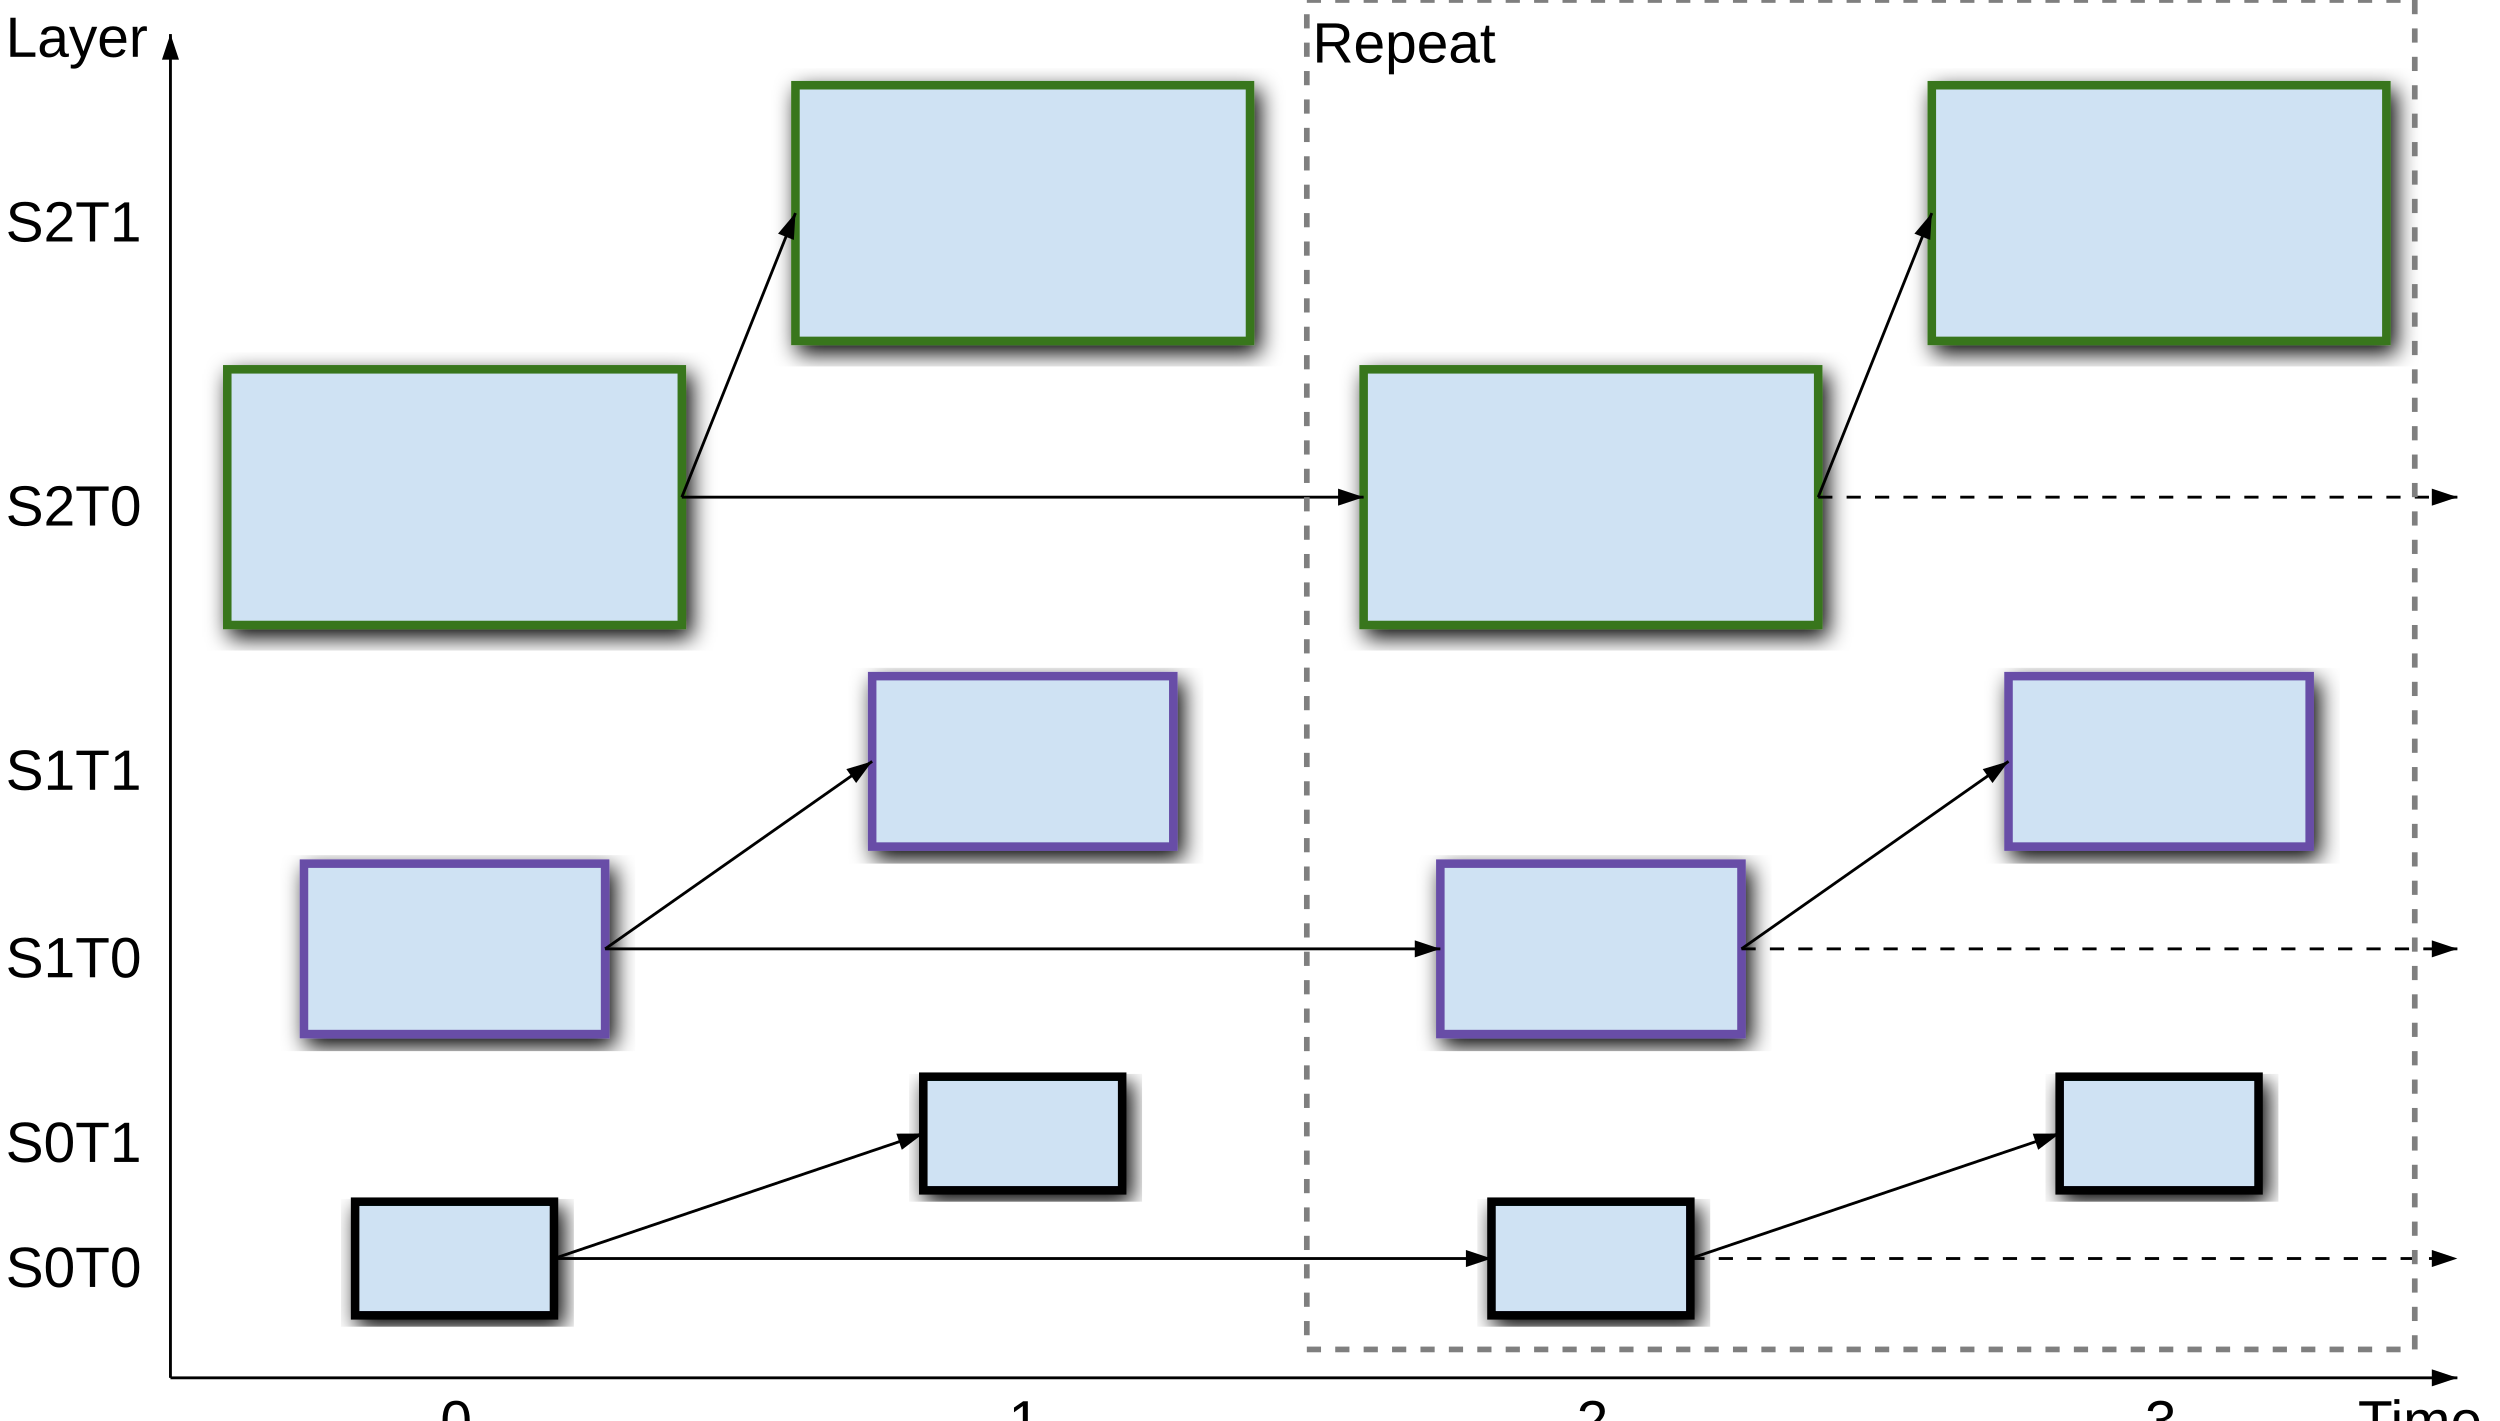
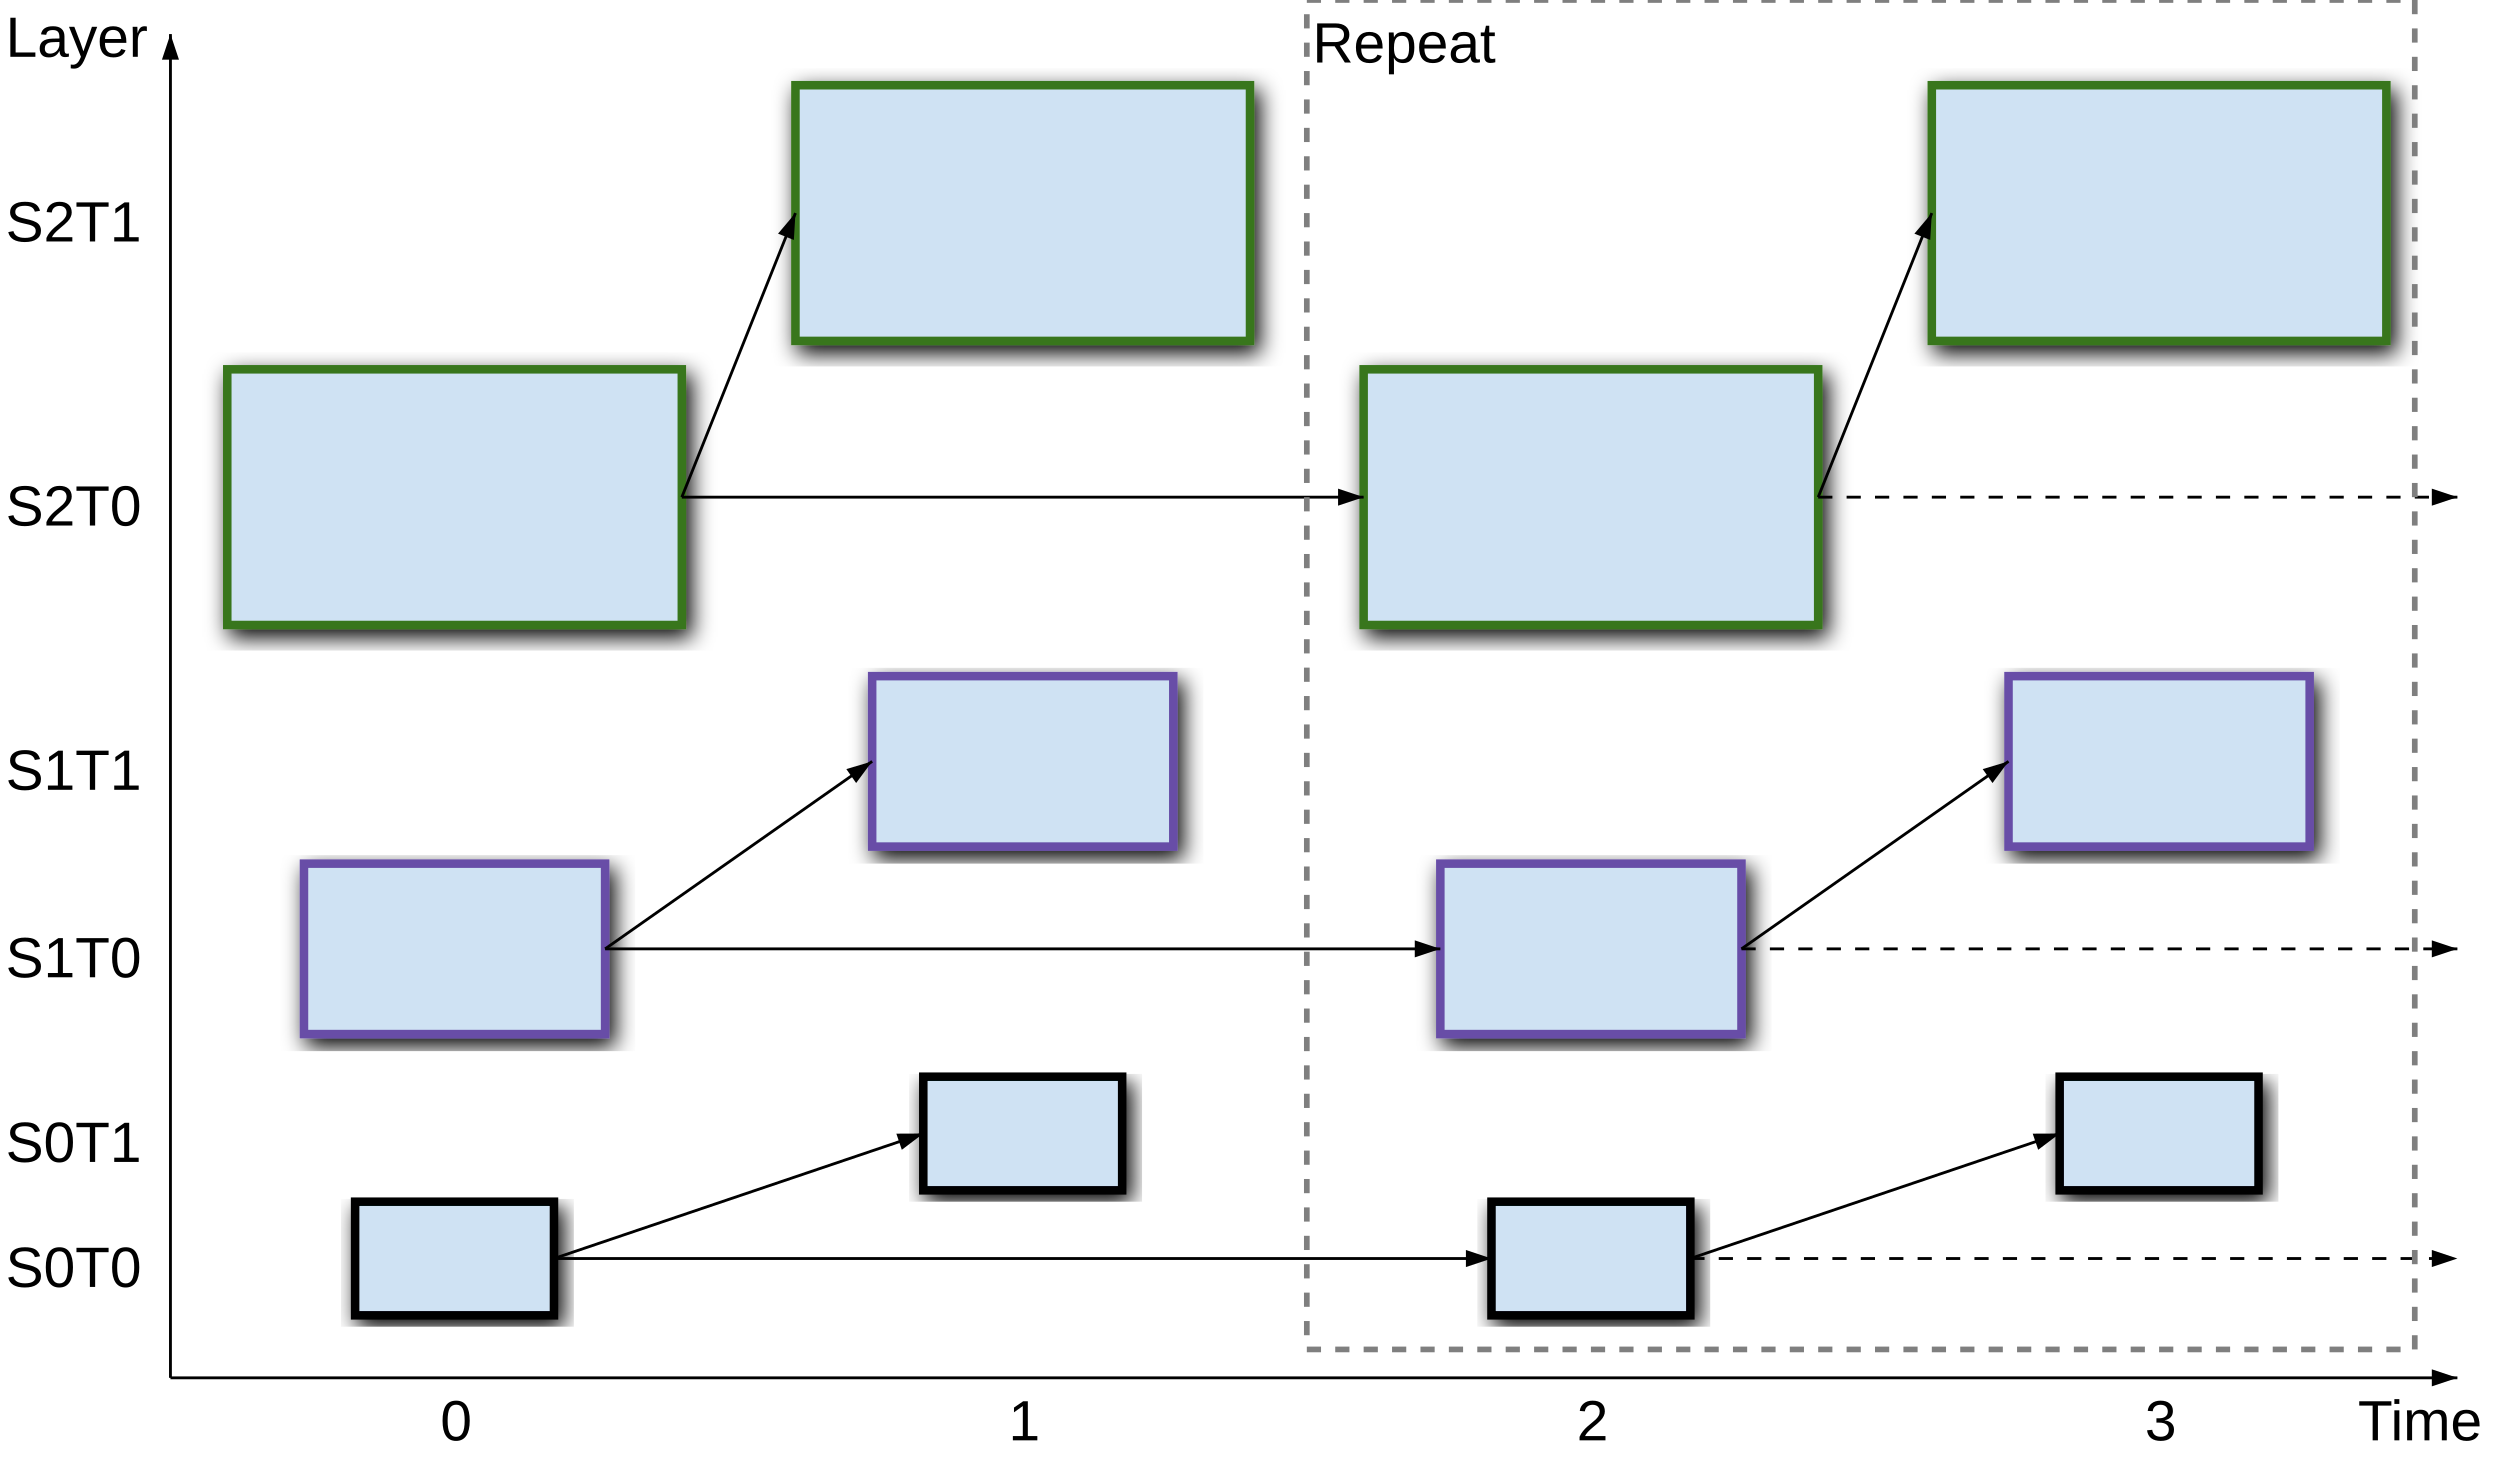
- <svg xmlns="http://www.w3.org/2000/svg" version="1.1" viewBox="0 0 880 500">
+ <svg xmlns="http://www.w3.org/2000/svg" version="1.1" viewBox="0 0 880 520">
  <defs>
    <filter id="sh">
      <feGaussianBlur in="SourceAlpha" stdDeviation="4" />
      <feOffset dx="2" dy="3" />
      <feBlend in="SourceGraphic" />
    </filter>
  </defs>
  <polygon points="865,485 856,482 856,488" />
  <line x1="60" y1="485" x2="865" y2="485" style="stroke:#000000;stroke-width:1" />
  <polygon points="60,12 57,21 63,21" />
  <line x1="60" y1="485" x2="60" y2="12" style="stroke:#000000;stroke-width:1" />
  <text x="830" y="507" font-family="Arial" font-size="20">Time<tspan x="155" y="507">0</tspan>
    <tspan x="355" y="507">1</tspan>
    <tspan x="555" y="507">2</tspan>
    <tspan x="755" y="507">3</tspan>
    <tspan x="2" y="20">Layer</tspan>
    <tspan x="2" y="453">S0T0</tspan>
    <tspan x="2" y="409">S0T1</tspan>
    <tspan x="2" y="344">S1T0</tspan>
    <tspan x="2" y="278">S1T1</tspan>
    <tspan x="2" y="185">S2T0</tspan>
    <tspan x="2" y="85">S2T1</tspan>
  </text>
  <rect x="125" y="423" width="70" height="40" style="fill:#cfe2f3;stroke-width:3;stroke:#000000" filter="url(#sh)" />
  <rect x="107" y="304" width="106" height="60" style="fill:#cfe2f3;stroke-width:3;stroke:#674ea7" filter="url(#sh)" />
  <rect x="80" y="130" width="160" height="90" style="fill:#cfe2f3;stroke-width:3;stroke:#38761d" filter="url(#sh)" />
  <rect x="325" y="379" width="70" height="40" style="fill:#cfe2f3;stroke-width:3;stroke:#000000" filter="url(#sh)" />
  <polygon points="325,399 316,396 316,402" transform="rotate(-18.7 325 399)" />
  <line x1="195" y1="443" x2="325" y2="399" style="stroke:#000000;stroke-width:1" />
  <rect x="307" y="238" width="106" height="60" style="fill:#cfe2f3;stroke-width:3;stroke:#674ea7" filter="url(#sh)" />
  <polygon points="307,268 298,265 298,271" transform="rotate(-35.1 307 268)" />
  <line x1="213" y1="334" x2="307" y2="268" style="stroke:#000000;stroke-width:1" />
  <rect x="280" y="30" width="160" height="90" style="fill:#cfe2f3;stroke-width:3;stroke:#38761d" filter="url(#sh)" />
  <polygon points="280,75 271,72 271,78" transform="rotate(-68.2 280 75)" />
  <line x1="240" y1="175" x2="280" y2="75" style="stroke:#000000;stroke-width:1" />
  <rect x="525" y="423" width="70" height="40" style="fill:#cfe2f3;stroke-width:3;stroke:#000000" filter="url(#sh)" />
  <polygon points="525,443 516,440 516,446" />
  <line x1="195" y1="443" x2="525" y2="443" style="stroke:#000000;stroke-width:1" />
  <rect x="507" y="304" width="106" height="60" style="fill:#cfe2f3;stroke-width:3;stroke:#674ea7" filter="url(#sh)" />
  <polygon points="507,334 498,331 498,337" />
  <line x1="213" y1="334" x2="507" y2="334" style="stroke:#000000;stroke-width:1" />
  <rect x="480" y="130" width="160" height="90" style="fill:#cfe2f3;stroke-width:3;stroke:#38761d" filter="url(#sh)" />
  <polygon points="480,175 471,172 471,178" />
  <line x1="240" y1="175" x2="480" y2="175" style="stroke:#000000;stroke-width:1" />
  <rect x="725" y="379" width="70" height="40" style="fill:#cfe2f3;stroke-width:3;stroke:#000000" filter="url(#sh)" />
  <polygon points="725,399 716,396 716,402" transform="rotate(-18.7 725 399)" />
  <line x1="595" y1="443" x2="725" y2="399" style="stroke:#000000;stroke-width:1" />
  <rect x="707" y="238" width="106" height="60" style="fill:#cfe2f3;stroke-width:3;stroke:#674ea7" filter="url(#sh)" />
  <polygon points="707,268 698,265 698,271" transform="rotate(-35.1 707 268)" />
  <line x1="613" y1="334" x2="707" y2="268" style="stroke:#000000;stroke-width:1" />
  <rect x="680" y="30" width="160" height="90" style="fill:#cfe2f3;stroke-width:3;stroke:#38761d" filter="url(#sh)" />
  <polygon points="680,75 671,72 671,78" transform="rotate(-68.2 680 75)" />
  <line x1="640" y1="175" x2="680" y2="75" style="stroke:#000000;stroke-width:1" />
  <polygon points="865,443 856,440 856,446" />
  <line x1="595" y1="443" x2="865" y2="443" style="stroke:#000000;stroke-width:1;stroke-dasharray:5,5" />
  <polygon points="865,334 856,331 856,337" />
  <line x1="613" y1="334" x2="865" y2="334" style="stroke:#000000;stroke-width:1;stroke-dasharray:5,5" />
  <polygon points="865,175 856,172 856,178" />
  <line x1="640" y1="175" x2="865" y2="175" style="stroke:#000000;stroke-width:1;stroke-dasharray:5,5" />
  <rect x="460" y="0" width="390" height="475" style="fill:none;stroke-width:2;stroke:#7f7f7f;stroke-dasharray:5,5" />
  <text x="462" y="22" font-family="Arial" font-size="20">Repeat</text>
</svg>
